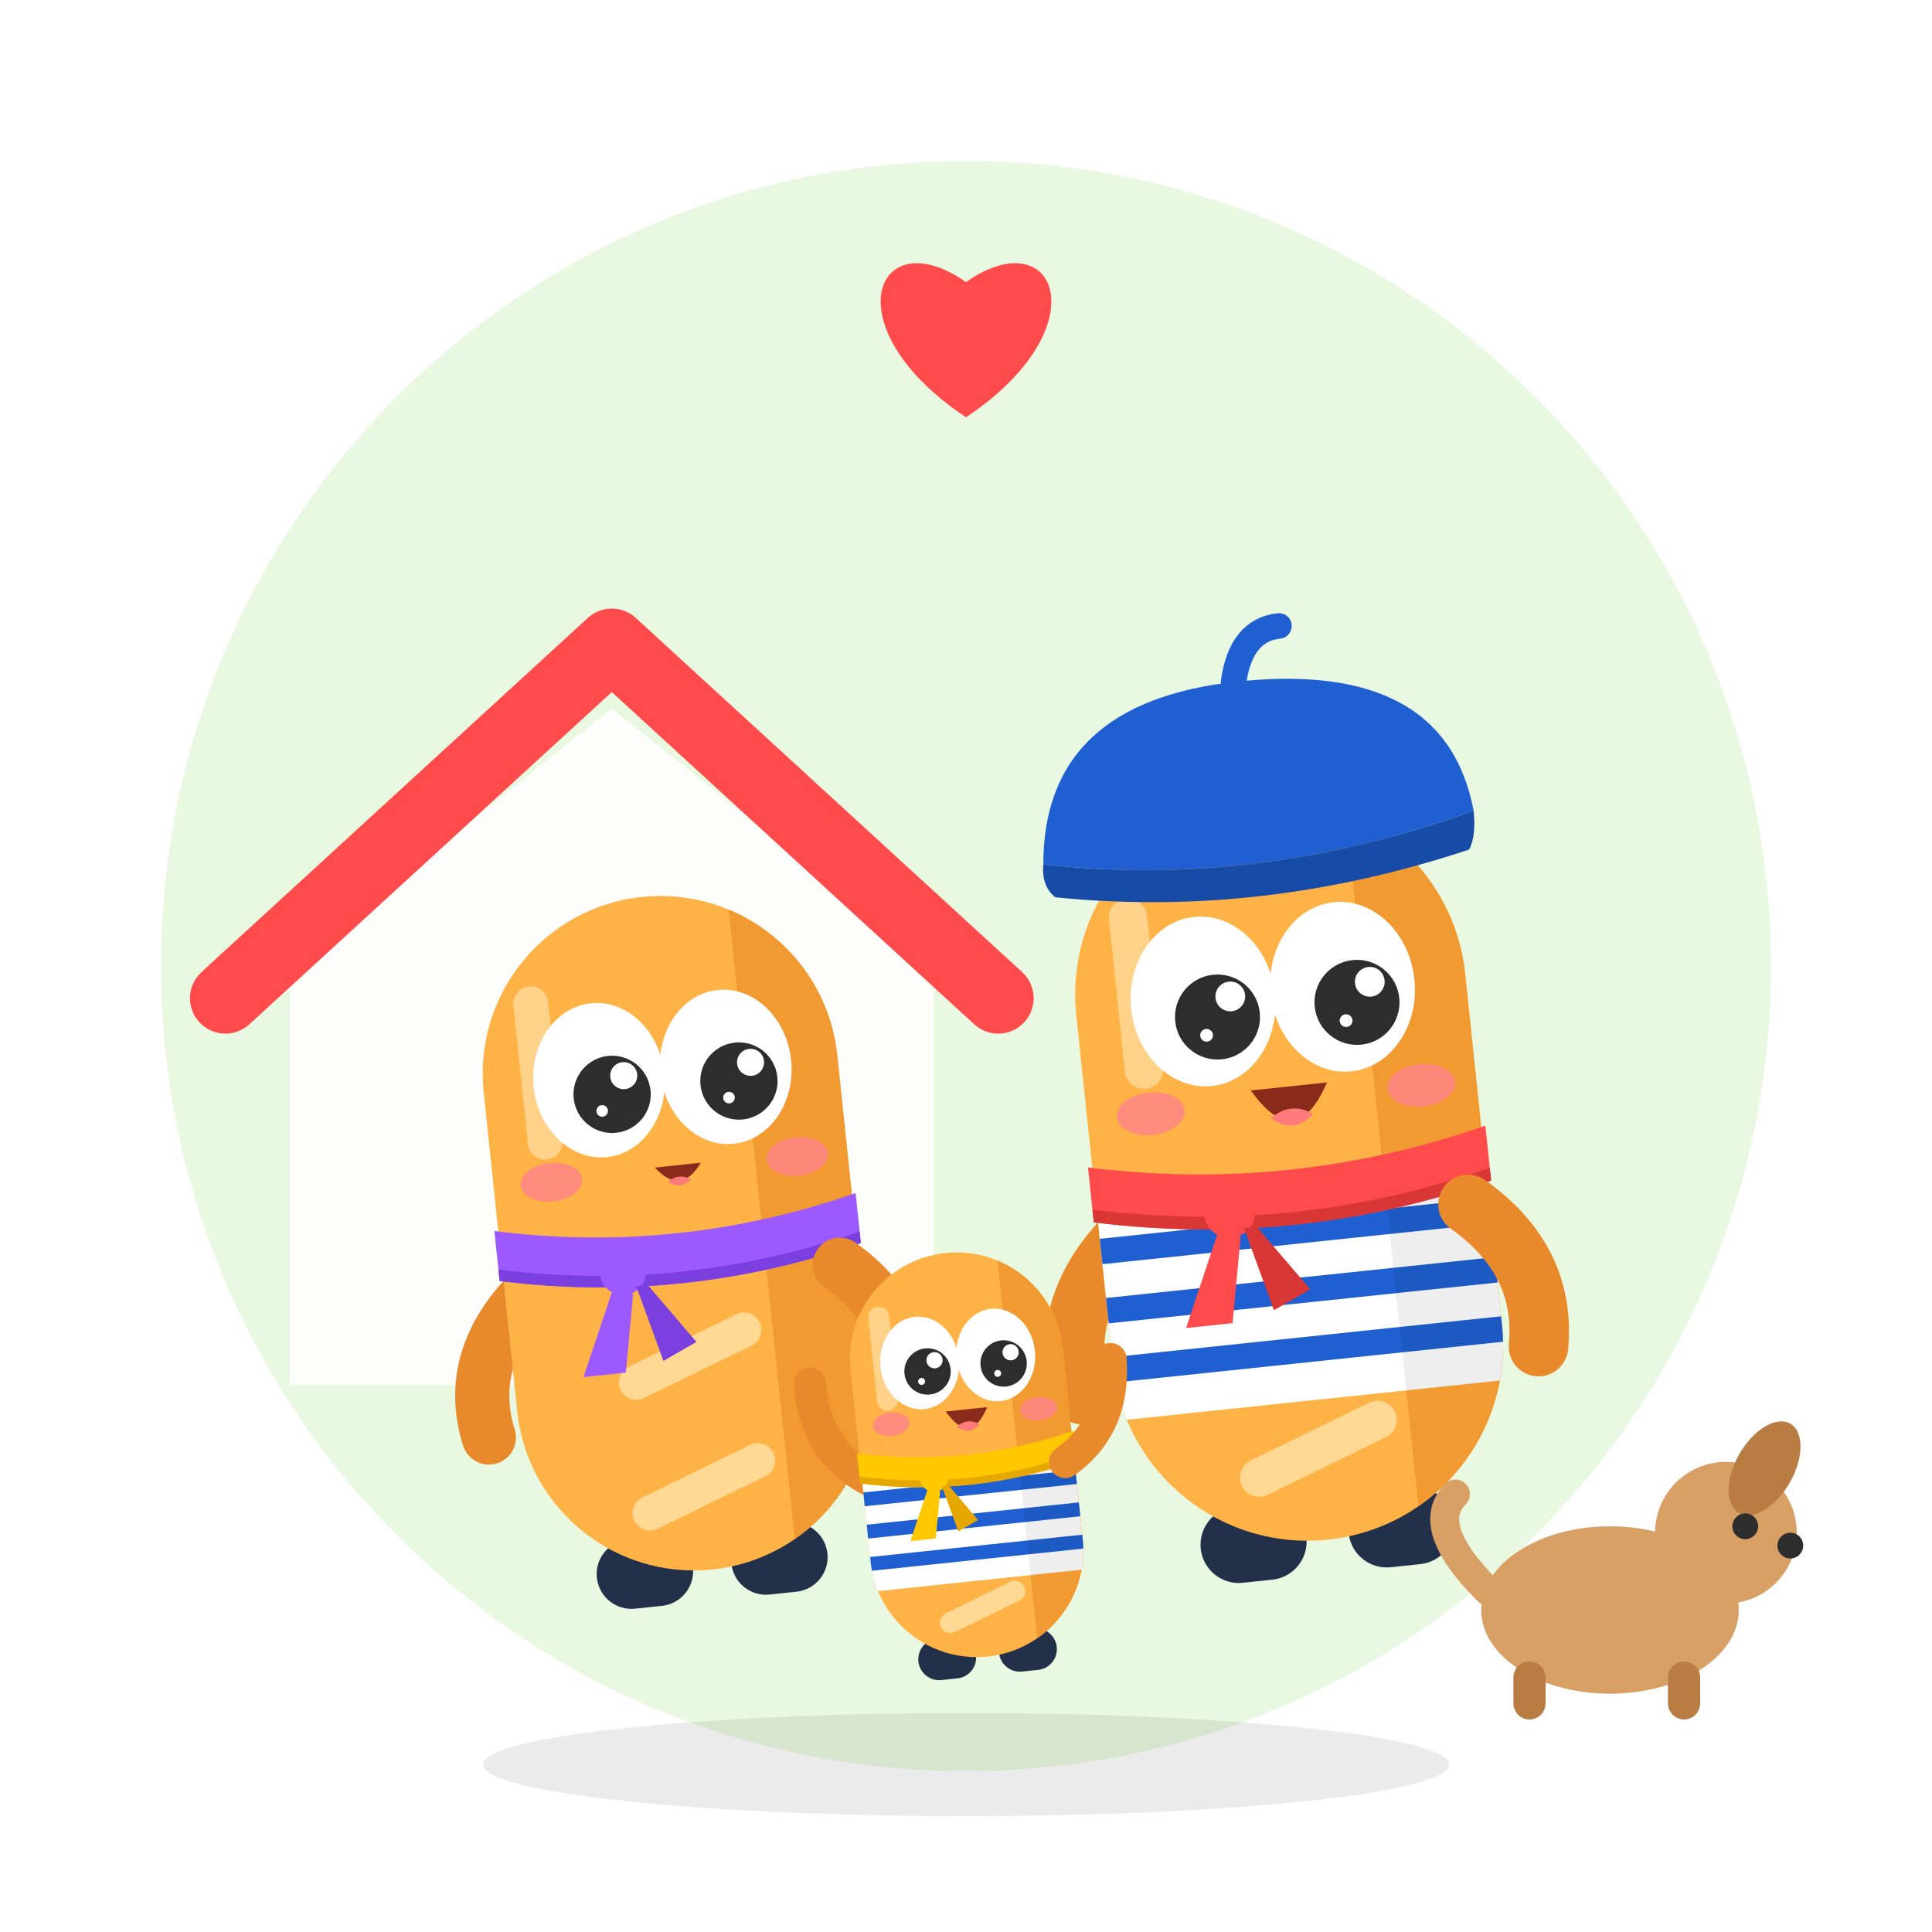
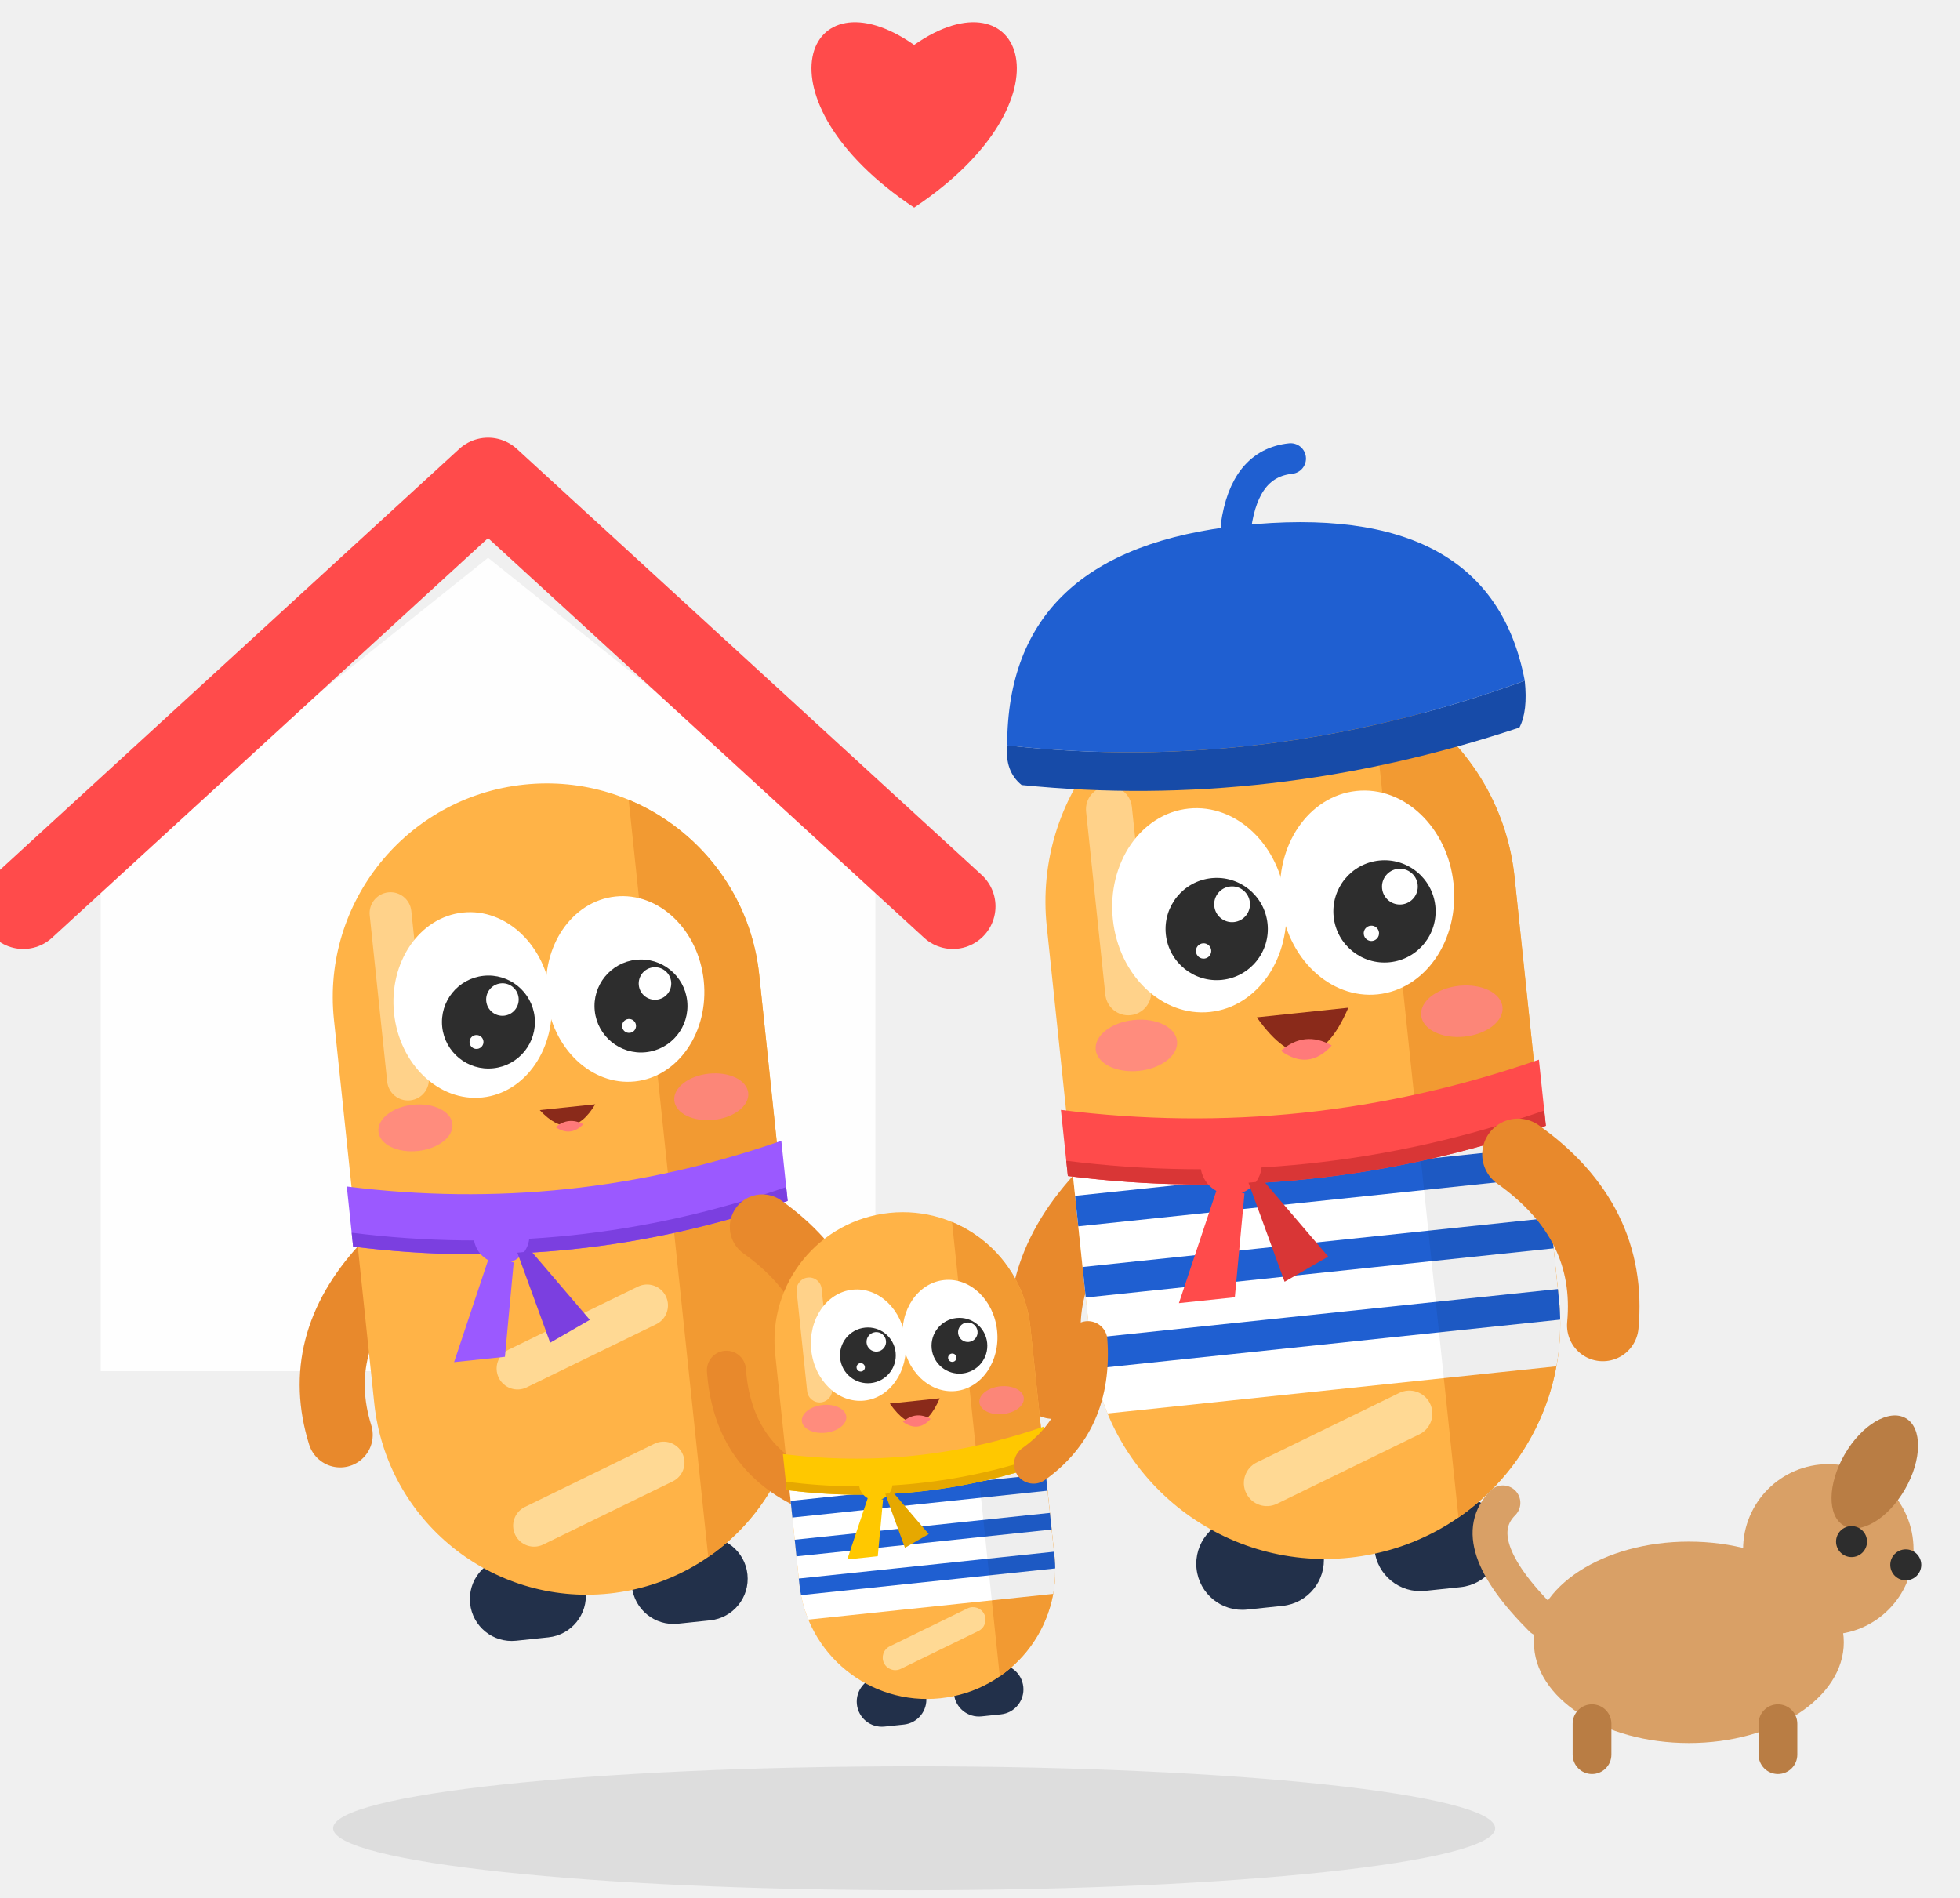
- <svg xmlns="http://www.w3.org/2000/svg" viewBox="0 0 600 600" width="600" height="600">
-   <rect width="600" height="600" fill="#ffffff" />
-   <circle cx="300" cy="300" r="250" fill="#e9f8e0" />
+ <svg xmlns="http://www.w3.org/2000/svg" viewBox="64 76 506 490" width="506" height="490">
  <ellipse cx="300" cy="548" rx="150" ry="16" fill="#000" opacity=".08" />
  <path d="M90 300 L190 220 L290 300 V430 H90 Z" fill="#fff" opacity=".9" />
  <path d="M70 310 L190 200 L310 310" fill="none" stroke="#ff4b4b" stroke-width="22" stroke-linecap="round" stroke-linejoin="round" />
  <rect x="165" y="350" width="50" height="80" rx="8" fill="#a0673a" />
  <g transform="translate(210 380) scale(0.6) rotate(-6)">
    <defs>
      <clipPath id="b4">
        <rect x="-92" y="-170" width="184" height="350" rx="92" />
      </clipPath>
    </defs>
    <rect x="-60" y="160" width="50" height="36" rx="18" fill="#22304a" />
    <rect x="10" y="160" width="50" height="36" rx="18" fill="#22304a" />
    <path d="M-82 30 Q-116 60 -108 100" fill="none" stroke="#e8892c" stroke-width="28" stroke-linecap="round" />
    <g clip-path="url(#b4)">
      <rect x="-92" y="-170" width="184" height="350" fill="#ffb347" />
      <rect x="44" y="-170" width="60" height="350" fill="#f29a32" />
      <rect x="-72" y="-130" width="18" height="90" rx="9" fill="#ffd28a" />
      <rect x="-40" y="60" width="80" height="18" rx="9" fill="#ffd994" transform="rotate(-20 0 69)" />
      <rect x="-40" y="128" width="80" height="18" rx="9" fill="#ffd994" transform="rotate(-20 0 137)" />
    </g>
    <ellipse cx="-32" cy="-78" rx="34" ry="40" fill="#ffffff" />
    <ellipse cx="34" cy="-78" rx="34" ry="40" fill="#ffffff" />
    <circle cx="-26" cy="-70" r="20" fill="#2d2d2d" />
    <circle cx="40" cy="-70" r="20" fill="#2d2d2d" />
    <circle cx="-19" cy="-79" r="7" fill="#ffffff" />
    <circle cx="47" cy="-79" r="7" fill="#ffffff" />
    <circle cx="-32" cy="-62" r="3" fill="#ffffff" />
    <circle cx="34" cy="-62" r="3" fill="#ffffff" />
    <ellipse cx="-62" cy="-28" rx="16" ry="10" fill="#ff7f8f" opacity=".75" />
    <ellipse cx="66" cy="-28" rx="16" ry="10" fill="#ff7f8f" opacity=".75" />
    <path d="M-8 -30 Q4 -14 16 -30 Z" fill="#8a2a1a" />
    <path d="M-2 -22 Q4 -17 10 -22 Q4 -26 -2 -22 Z" fill="#ff7a7a" />
    <path d="M-94 -6 Q0 16 94 -6 V20 Q0 42 -94 20 Z" fill="#9b59ff" />
    <path d="M-94 14 Q0 36 94 14 V20 Q0 42 -94 20 Z" fill="#7b3fe0" />
    <circle cx="-30" cy="22" r="12" fill="#9b59ff" />
    <path d="M-36 30 L-56 74 L-34 74 L-26 34 Z" fill="#9b59ff" />
    <path d="M-24 30 L-14 70 L4 62 L-18 30 Z" fill="#7b3fe0" />
    <path d="M82 30 Q116 60 108 100" fill="none" stroke="#e8892c" stroke-width="28" stroke-linecap="round" />
  </g>
  <g transform="translate(400 360) scale(0.66) rotate(-6)">
    <defs>
      <clipPath id="b5">
        <rect x="-92" y="-170" width="184" height="350" rx="92" />
      </clipPath>
    </defs>
    <rect x="-60" y="160" width="50" height="36" rx="18" fill="#22304a" />
    <rect x="10" y="160" width="50" height="36" rx="18" fill="#22304a" />
    <path d="M-82 30 Q-116 60 -108 100" fill="none" stroke="#e8892c" stroke-width="28" stroke-linecap="round" />
    <g clip-path="url(#b5)">
      <rect x="-92" y="-170" width="184" height="350" fill="#ffb347" />
      <rect x="44" y="-170" width="60" height="350" fill="#f29a32" />
      <rect x="-72" y="-130" width="18" height="90" rx="9" fill="#ffd28a" />
      <rect x="-92" y="10" width="184" height="104" fill="#ffffff" />
      <rect x="-92" y="28" width="184" height="12" fill="#1f5fd1" />
      <rect x="-92" y="56" width="184" height="12" fill="#1f5fd1" />
      <rect x="-92" y="84" width="184" height="12" fill="#1f5fd1" />
      <rect x="44" y="10" width="60" height="104" fill="#000" opacity=".07" />
      <rect x="-40" y="128" width="80" height="18" rx="9" fill="#ffd994" transform="rotate(-20 0 137)" />
    </g>
    <ellipse cx="-32" cy="-78" rx="34" ry="40" fill="#ffffff" />
    <ellipse cx="34" cy="-78" rx="34" ry="40" fill="#ffffff" />
    <circle cx="-26" cy="-70" r="20" fill="#2d2d2d" />
    <circle cx="40" cy="-70" r="20" fill="#2d2d2d" />
    <circle cx="-19" cy="-79" r="7" fill="#ffffff" />
    <circle cx="47" cy="-79" r="7" fill="#ffffff" />
    <circle cx="-32" cy="-62" r="3" fill="#ffffff" />
    <circle cx="34" cy="-62" r="3" fill="#ffffff" />
    <ellipse cx="-62" cy="-28" rx="16" ry="10" fill="#ff7f8f" opacity=".75" />
    <ellipse cx="66" cy="-28" rx="16" ry="10" fill="#ff7f8f" opacity=".75" />
    <path d="M-14 -34 Q4 -2 22 -34 Z" fill="#8a2a1a" />
    <path d="M-6 -20 Q4 -11 14 -20 Q4 -27 -6 -20 Z" fill="#ff7a7a" />
    <path d="M-94 -6 Q0 16 94 -6 V20 Q0 42 -94 20 Z" fill="#ff4b4b" />
    <path d="M-94 14 Q0 36 94 14 V20 Q0 42 -94 20 Z" fill="#d93636" />
    <circle cx="-30" cy="22" r="12" fill="#ff4b4b" />
    <path d="M-36 30 L-56 74 L-34 74 L-26 34 Z" fill="#ff4b4b" />
    <path d="M-24 30 L-14 70 L4 62 L-18 30 Z" fill="#d93636" />
    <path d="M-100 -150 Q-92 -226 0 -226 Q98 -226 104 -154 Q0 -128 -100 -150 Z" fill="#1f5fd1" />
    <path d="M-100 -150 Q0 -128 104 -154 Q104 -142 100 -136 Q0 -114 -96 -134 Q-102 -140 -100 -150 Z" fill="#174ba8" />
    <path d="M-2 -226 Q4 -250 22 -250" fill="none" stroke="#1f5fd1" stroke-width="12" stroke-linecap="round" />
    <path d="M82 30 Q116 60 108 100" fill="none" stroke="#e8892c" stroke-width="28" stroke-linecap="round" />
  </g>
  <g transform="translate(300 450) scale(0.36) rotate(-6)">
    <defs>
      <clipPath id="b6">
        <rect x="-92" y="-170" width="184" height="350" rx="92" />
      </clipPath>
    </defs>
    <rect x="-60" y="160" width="50" height="36" rx="18" fill="#22304a" />
    <rect x="10" y="160" width="50" height="36" rx="18" fill="#22304a" />
    <path d="M-82 20 Q-130 -10 -128 -70" fill="none" stroke="#e8892c" stroke-width="28" stroke-linecap="round" />
    <g clip-path="url(#b6)">
      <rect x="-92" y="-170" width="184" height="350" fill="#ffb347" />
      <rect x="44" y="-170" width="60" height="350" fill="#f29a32" />
      <rect x="-72" y="-130" width="18" height="90" rx="9" fill="#ffd28a" />
      <rect x="-92" y="10" width="184" height="104" fill="#ffffff" />
      <rect x="-92" y="28" width="184" height="12" fill="#1f5fd1" />
      <rect x="-92" y="56" width="184" height="12" fill="#1f5fd1" />
      <rect x="-92" y="84" width="184" height="12" fill="#1f5fd1" />
      <rect x="44" y="10" width="60" height="104" fill="#000" opacity=".07" />
      <rect x="-40" y="128" width="80" height="18" rx="9" fill="#ffd994" transform="rotate(-20 0 137)" />
    </g>
    <ellipse cx="-32" cy="-78" rx="34" ry="40" fill="#ffffff" />
    <ellipse cx="34" cy="-78" rx="34" ry="40" fill="#ffffff" />
    <circle cx="-26" cy="-70" r="20" fill="#2d2d2d" />
    <circle cx="40" cy="-70" r="20" fill="#2d2d2d" />
    <circle cx="-19" cy="-79" r="7" fill="#ffffff" />
    <circle cx="47" cy="-79" r="7" fill="#ffffff" />
    <circle cx="-32" cy="-62" r="3" fill="#ffffff" />
    <circle cx="34" cy="-62" r="3" fill="#ffffff" />
    <ellipse cx="-62" cy="-28" rx="16" ry="10" fill="#ff7f8f" opacity=".75" />
    <ellipse cx="66" cy="-28" rx="16" ry="10" fill="#ff7f8f" opacity=".75" />
    <path d="M-14 -34 Q4 -2 22 -34 Z" fill="#8a2a1a" />
    <path d="M-6 -20 Q4 -11 14 -20 Q4 -27 -6 -20 Z" fill="#ff7a7a" />
    <path d="M-94 -6 Q0 16 94 -6 V20 Q0 42 -94 20 Z" fill="#ffc800" />
    <path d="M-94 14 Q0 36 94 14 V20 Q0 42 -94 20 Z" fill="#e6a800" />
    <circle cx="-30" cy="22" r="12" fill="#ffc800" />
    <path d="M-36 30 L-56 74 L-34 74 L-26 34 Z" fill="#ffc800" />
    <path d="M-24 30 L-14 70 L4 62 L-18 30 Z" fill="#e6a800" />
    <path d="M84 20 Q130 -6 132 -64" fill="none" stroke="#e8892c" stroke-width="28" stroke-linecap="round" />
  </g>
  <g transform="translate(500 500)">
    <ellipse cx="0" cy="0" rx="40" ry="26" fill="#d9a066" />
    <circle cx="36" cy="-24" r="22" fill="#d9a066" />
    <ellipse cx="48" cy="-44" rx="9" ry="16" fill="#b97d44" transform="rotate(30 48 -44)" />
    <circle cx="42" cy="-26" r="4" fill="#2d2d2d" />
    <circle cx="56" cy="-20" r="4" fill="#2d2d2d" />
    <path d="M-38 -6 q-20 -20 -10 -30" stroke="#d9a066" stroke-width="9" fill="none" stroke-linecap="round" />
    <rect x="-30" y="16" width="10" height="18" rx="5" fill="#b97d44" />
    <rect x="18" y="16" width="10" height="18" rx="5" fill="#b97d44" />
  </g>
  <path transform="translate(300 110) scale(1.4)" d="M0 14 C-30 -6 -20 -30 0 -16 C20 -30 30 -6 0 14 Z" fill="#ff4b4b" />
</svg>
